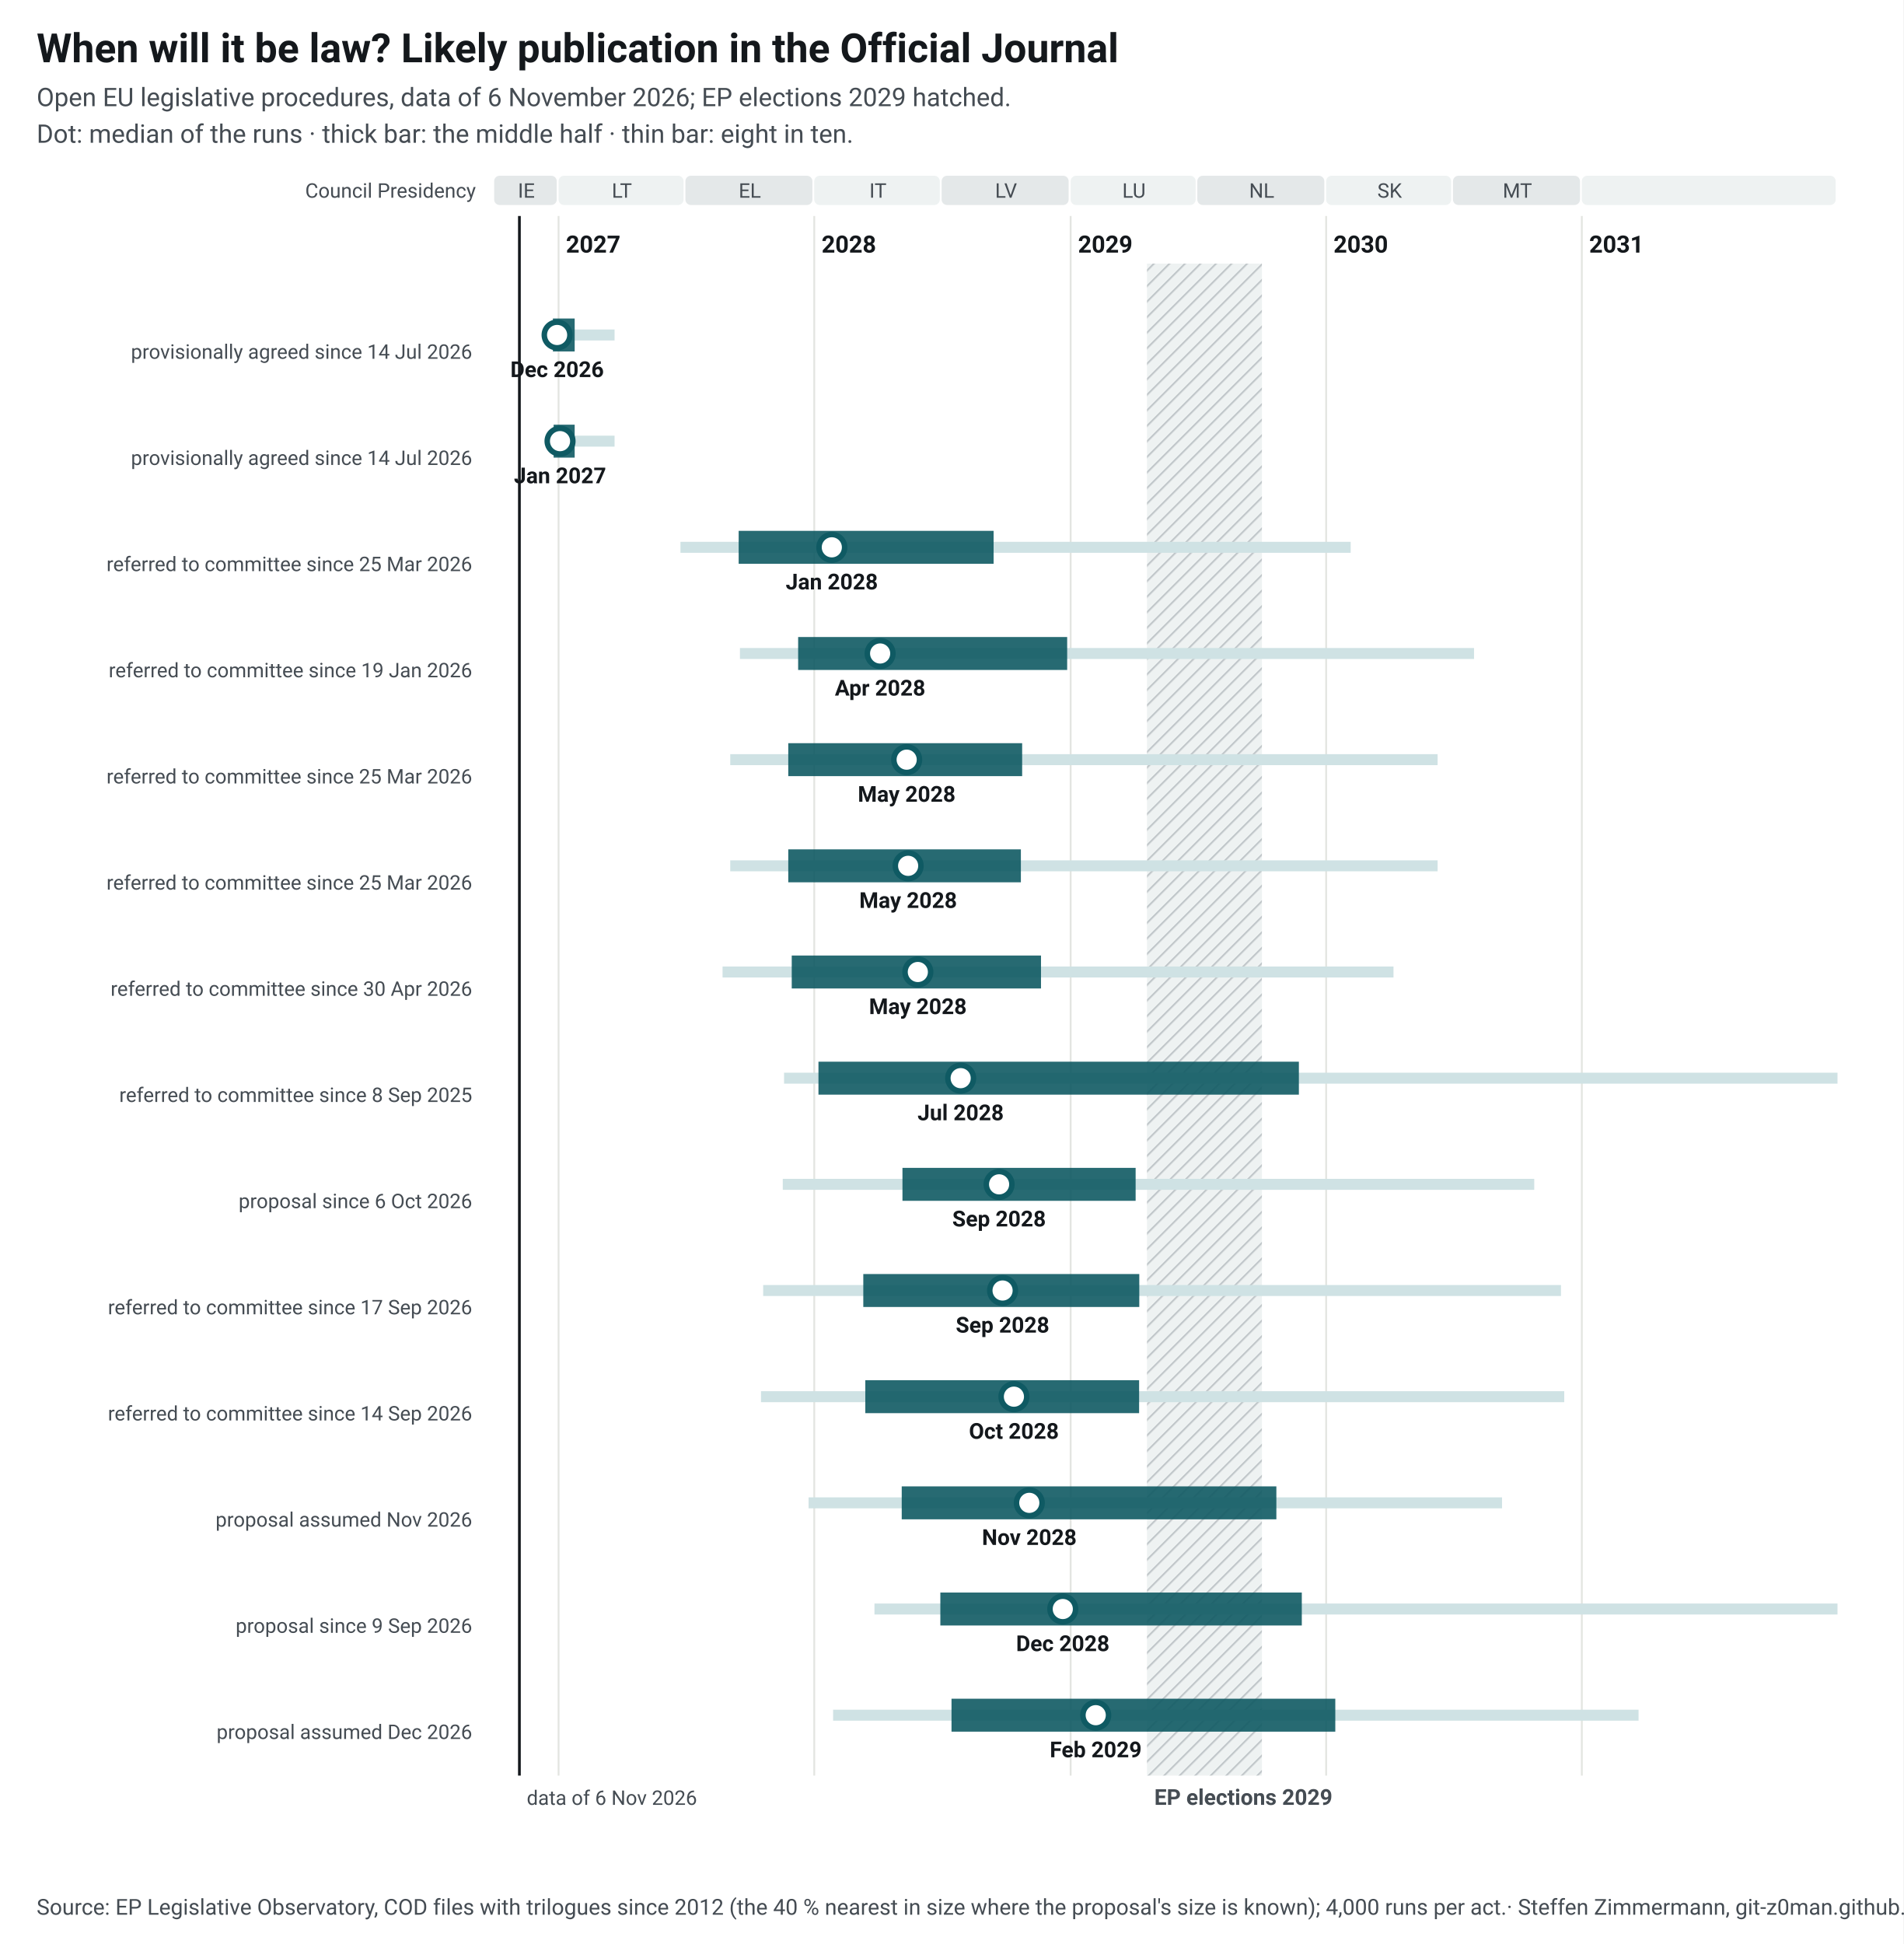
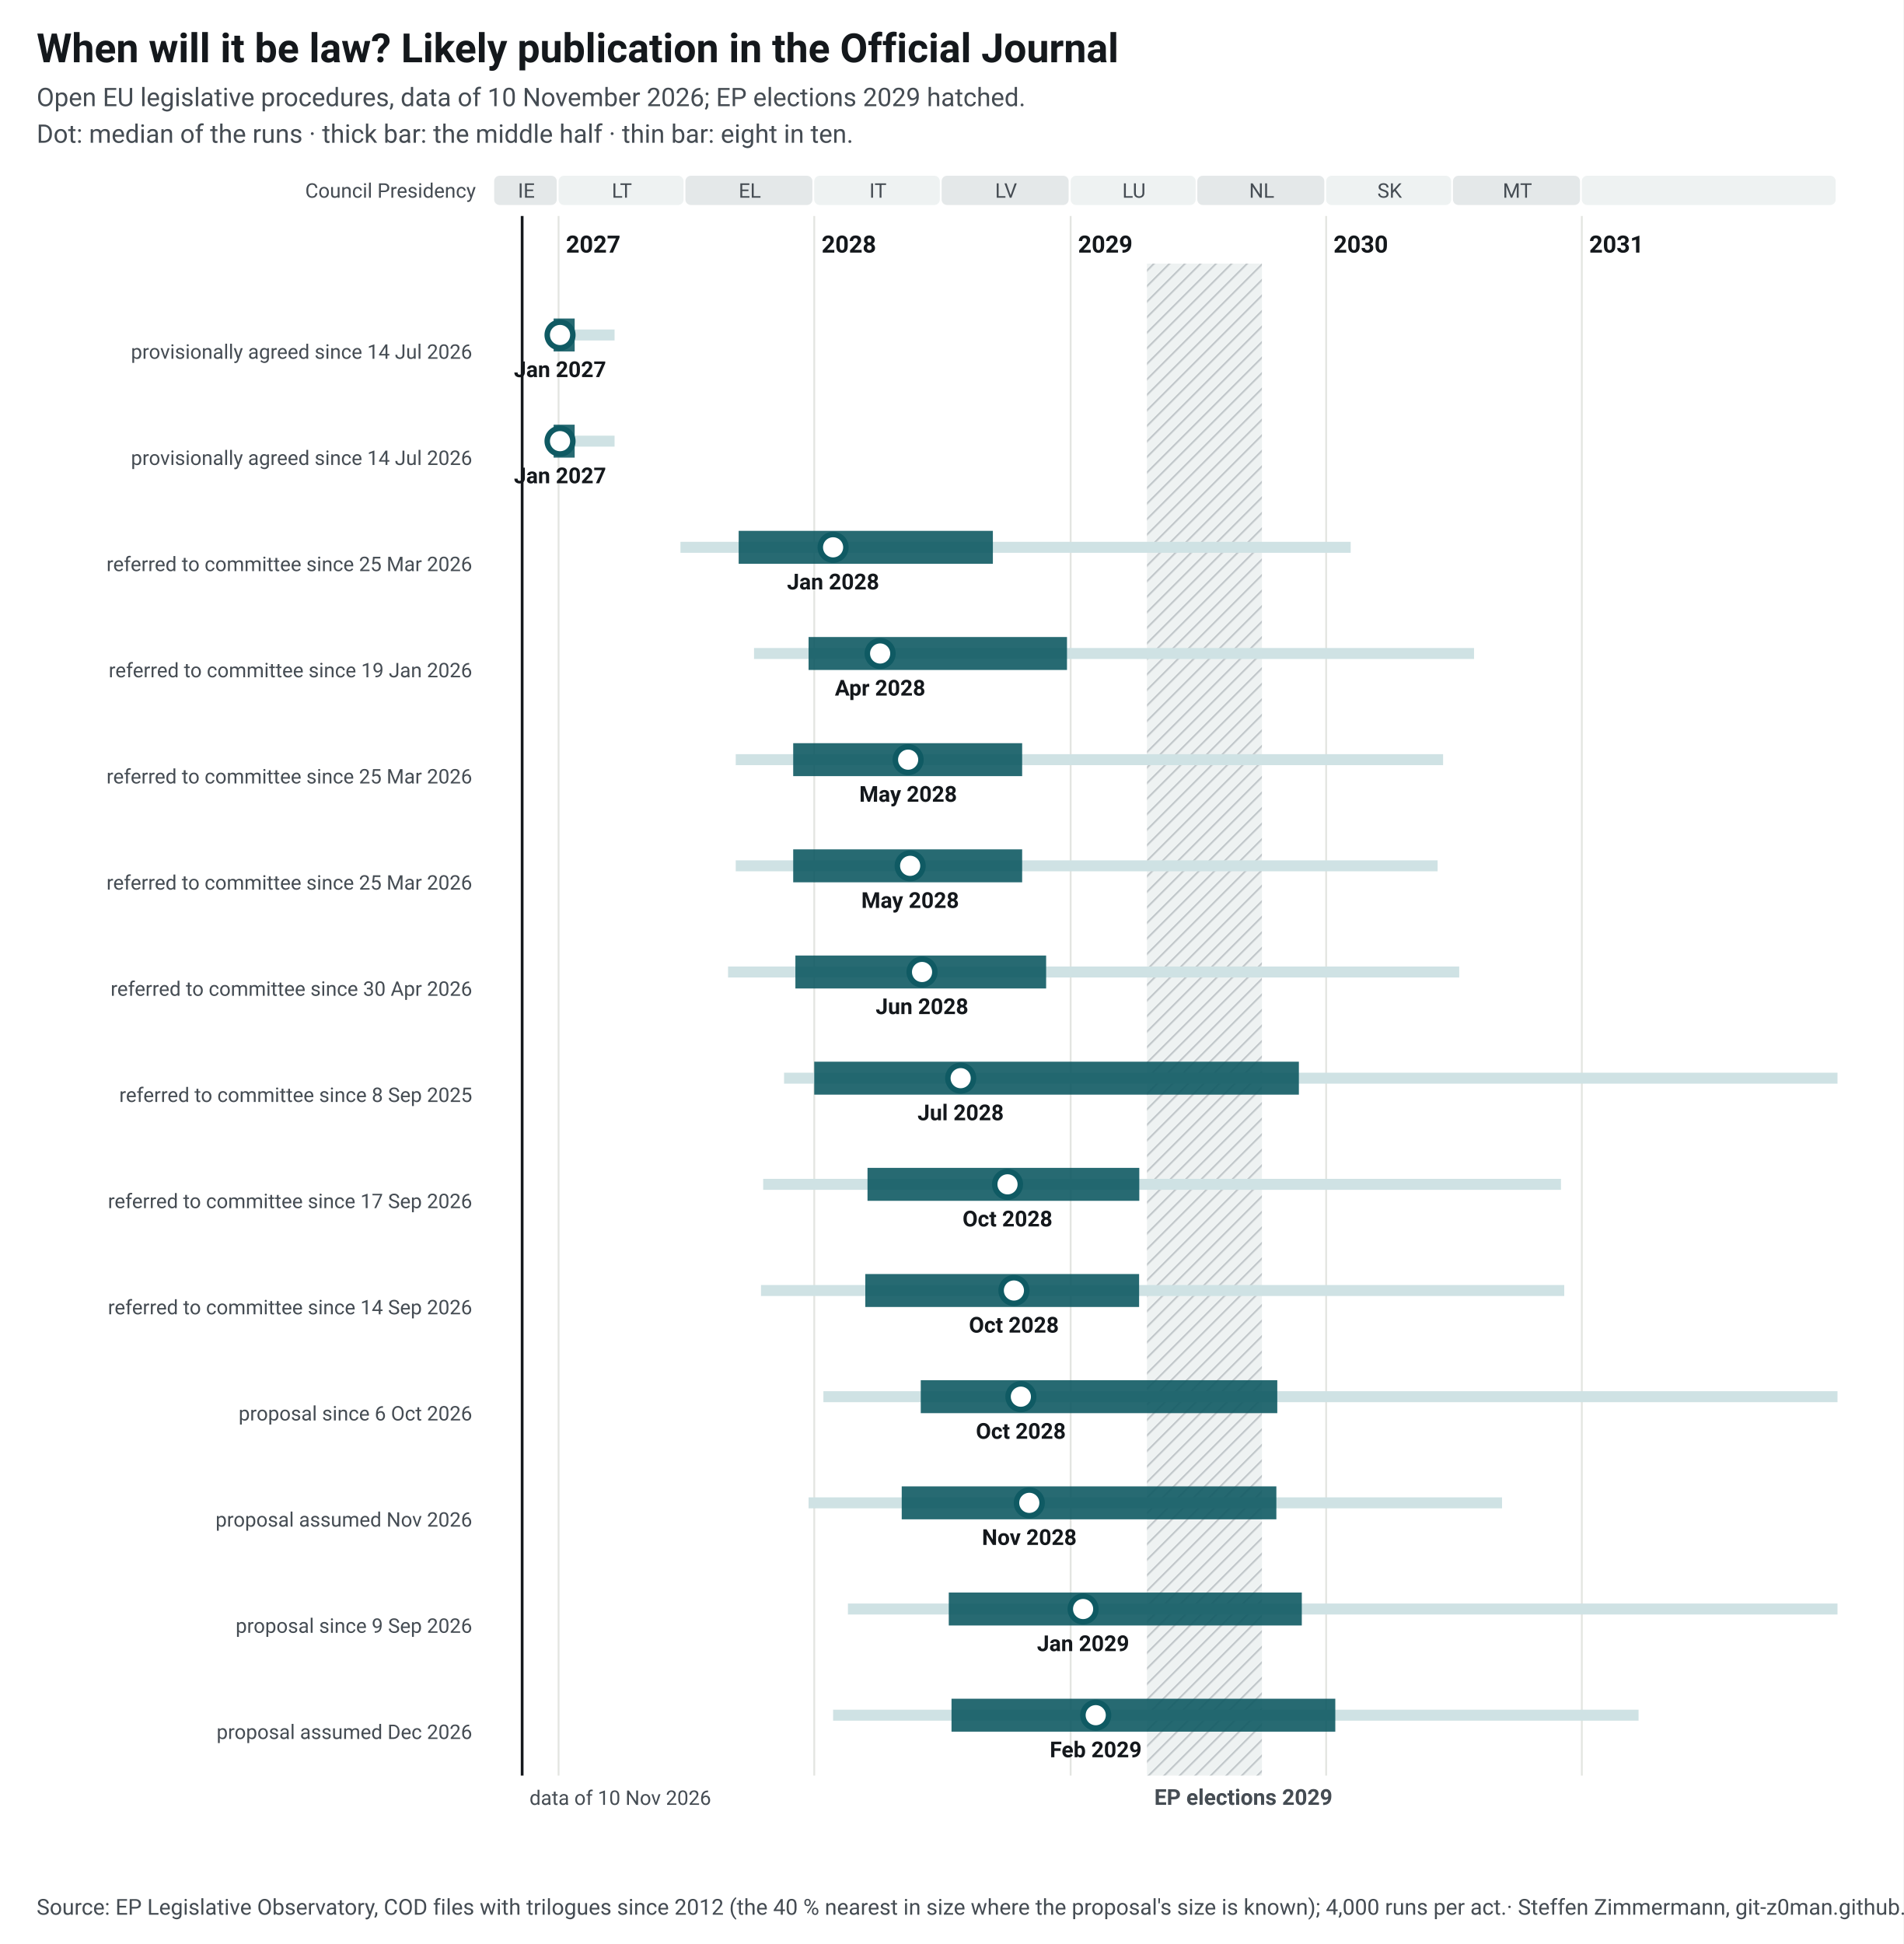
<svg xmlns="http://www.w3.org/2000/svg" width="1040" height="1062" viewBox="0 0 1040 1062" font-family="&quot;Source Sans 3&quot;, system-ui, -apple-system, Segoe UI, Roboto, Arial, sans-serif" font-size="13">
  <style>.ink{fill:#14181c}.mu{fill:#454c53}.gr{stroke:#e3e5e1;stroke-width:1}.pa{fill:#eef2f2}.pb{fill:#e4e8e9}.hb{fill:#eef2f2}.hl{stroke:#c3c9cc}.wt{fill:#454c53}.pt{fill:#14181c;paint-order:stroke;stroke:#fff;stroke-width:4px;stroke-linejoin:round}.pl{stroke:#14181c}.td{stroke:#14181c;stroke-width:1.5}.b50{fill:#0f5a63;opacity:.9}.b80{fill:#cfe2e4}.med{fill:#fff;stroke:#0f5a63}.fx{fill:#14181c}.ini{fill:#e3eeef;stroke:#6e9195;stroke-width:1}.ini80{fill:#a7b7ba}.inim{stroke:#6e9195;stroke-width:2}.c1{stroke:#0f5a63}.c2{stroke:#454c53;stroke-dasharray:7 4}a text{fill:#0f5a63}.nl-pending{fill:#0f5a63}.nl-adopted{fill:#5b646b}.nl-plan{fill:#fff;stroke:#14181c}.nl-open{fill:none;stroke:#14181c}.nl-q{fill:#14181c}.nl-row{stroke:#e3e5e1;stroke-width:.6}.nl-g-announced{fill:#f1f2f3}.nl-g-pending{fill:#e3eeef}.nl-g-adopted{fill:#eef2f2}</style>
  <rect width="1040" height="1062" fill="#fff" />
  <text x="20" y="34" font-size="22" font-weight="700" class="ink">When will it be law? Likely publication in the Official Journal</text>
-   <text x="20" y="58" font-size="14" class="mu">Open EU legislative procedures, data of 6 November 2026; EP elections 2029 hatched.</text>
+   <text x="20" y="58" font-size="14" class="mu">Open EU legislative procedures, data of 10 November 2026; EP elections 2029 hatched.</text>
  <text x="20" y="78" font-size="14" class="mu">Dot: median of the runs · thick bar: the middle half · thin bar: eight in ten.</text>
  <g transform="translate(20,92)">
    <defs>
      <pattern id="hatch-32" width="6" height="6" patternUnits="userSpaceOnUse" patternTransform="rotate(45)">
        <rect width="6" height="6" class="hb" />
        <line x1="0" y1="0" x2="0" y2="6" class="hl" stroke-width="2" />
      </pattern>
    </defs>
    <rect x="250.0" y="4" width="34.2" height="16" rx="3" class="pb" data-tip="Council Presidency: IE, Jul 2026 to Dec 2026" />
    <text x="267.6" y="16" text-anchor="middle" font-size="11" class="mu">IE</text>
    <rect x="285.2" y="4" width="68.3" height="16" rx="3" class="pa" data-tip="Council Presidency: LT, Jan 2027 to Jun 2027" />
    <text x="319.8" y="16" text-anchor="middle" font-size="11" class="mu">LT</text>
    <rect x="354.5" y="4" width="69.4" height="16" rx="3" class="pb" data-tip="Council Presidency: EL, Jul 2027 to Dec 2027" />
    <text x="389.7" y="16" text-anchor="middle" font-size="11" class="mu">EL</text>
    <rect x="424.9" y="4" width="68.6" height="16" rx="3" class="pa" data-tip="Council Presidency: IT, Jan 2028 to Jun 2028" />
    <text x="459.7" y="16" text-anchor="middle" font-size="11" class="mu">IT</text>
    <rect x="494.5" y="4" width="69.4" height="16" rx="3" class="pb" data-tip="Council Presidency: LV, Jul 2028 to Dec 2028" />
    <text x="529.7" y="16" text-anchor="middle" font-size="11" class="mu">LV</text>
    <rect x="565.0" y="4" width="68.3" height="16" rx="3" class="pa" data-tip="Council Presidency: LU, Jan 2029 to Jun 2029" />
    <text x="599.6" y="16" text-anchor="middle" font-size="11" class="mu">LU</text>
    <rect x="634.2" y="4" width="69.4" height="16" rx="3" class="pb" data-tip="Council Presidency: NL, Jul 2029 to Dec 2029" />
    <text x="669.4" y="16" text-anchor="middle" font-size="11" class="mu">NL</text>
    <rect x="704.6" y="4" width="68.3" height="16" rx="3" class="pa" data-tip="Council Presidency: SK, Jan 2030 to Jun 2030" />
    <text x="739.3" y="16" text-anchor="middle" font-size="11" class="mu">SK</text>
    <rect x="773.9" y="4" width="69.4" height="16" rx="3" class="pb" data-tip="Council Presidency: MT, Jul 2030 to Dec 2030" />
    <text x="809.1" y="16" text-anchor="middle" font-size="11" class="mu">MT</text>
    <rect x="844.3" y="4" width="138.7" height="16" rx="3" class="pa" data-tip="Council Presidency: not decided, Jan 2031 to Dec 2031" />
    <text x="914.2" y="16" text-anchor="middle" font-size="11" class="mu" />
    <line x1="285.2" y1="26" x2="285.2" y2="878" class="gr" />
    <text x="289.2" y="46" font-weight="600" class="ink">2027</text>
    <line x1="424.9" y1="26" x2="424.9" y2="878" class="gr" />
    <text x="428.9" y="46" font-weight="600" class="ink">2028</text>
    <line x1="565.0" y1="26" x2="565.0" y2="878" class="gr" />
    <text x="569.0" y="46" font-weight="600" class="ink">2029</text>
    <line x1="704.6" y1="26" x2="704.6" y2="878" class="gr" />
    <text x="708.6" y="46" font-weight="600" class="ink">2030</text>
    <line x1="844.3" y1="26" x2="844.3" y2="878" class="gr" />
    <text x="848.3" y="46" font-weight="600" class="ink">2031</text>
    <rect x="606.7" y="52" width="62.8" height="826" fill="url(#hatch-32)" data-tip="European elections 2029: Parliament does no legislative work from its last session in April until the new committees vote again in October (assumption, as in 2024; the dates are not set yet)." />
    <text x="610.7" y="894" font-size="12" font-weight="600" class="wt">EP elections 2029</text>
    <text x="240" y="16" text-anchor="end" font-size="11" class="mu">Council Presidency</text>
-     <line x1="263.8" y1="26" x2="263.8" y2="878" class="td" />
-     <text x="267.8" y="894" font-size="11" class="mu">data of 6 Nov 2026</text>
+     <line x1="265.3" y1="26" x2="265.3" y2="878" class="td" />
+     <text x="269.3" y="894" font-size="11" class="mu">data of 10 Nov 2026</text>
    <text x="238" y="88.0" text-anchor="end" font-weight="600" class="ink lnk" />
    <text x="238" y="104.0" text-anchor="end" font-size="11" class="mu">provisionally agreed since 14 Jul 2026</text>
-     <rect x="279.1" y="88.0" width="36.7" height="6" class="b80" data-tip="Omnibus IV – Digitalisation and common specifications (Directive): median Dec 2026; half of the runs Dec 2026 to Jan 2027; eight in ten Dec 2026 to Mar 2027" />
-     <rect x="282.1" y="82.0" width="11.9" height="18" class="b50" data-tip="Omnibus IV – Digitalisation and common specifications (Directive): median Dec 2026; half of the runs Dec 2026 to Jan 2027; eight in ten Dec 2026 to Mar 2027" />
-     <circle cx="284.4" cy="91.0" r="7" class="med" stroke-width="3" data-tip="Omnibus IV – Digitalisation and common specifications (Directive): median Dec 2026; half of the runs Dec 2026 to Jan 2027; eight in ten Dec 2026 to Mar 2027" />
-     <text x="284.4" y="114.0" text-anchor="middle" font-size="12" font-weight="600" class="ink">Dec 2026</text>
+     <rect x="280.2" y="88.0" width="35.6" height="6" class="b80" data-tip="Omnibus IV – Digitalisation and common specifications (Directive): median Jan 2027; half of the runs Dec 2026 to Jan 2027; eight in ten Dec 2026 to Mar 2027" />
+     <rect x="282.5" y="82.0" width="11.5" height="18" class="b50" data-tip="Omnibus IV – Digitalisation and common specifications (Directive): median Jan 2027; half of the runs Dec 2026 to Jan 2027; eight in ten Dec 2026 to Mar 2027" />
+     <circle cx="286.0" cy="91.0" r="7" class="med" stroke-width="3" data-tip="Omnibus IV – Digitalisation and common specifications (Directive): median Jan 2027; half of the runs Dec 2026 to Jan 2027; eight in ten Dec 2026 to Mar 2027" />
+     <text x="286.0" y="114.0" text-anchor="middle" font-size="12" font-weight="600" class="ink">Jan 2027</text>
    <text x="238" y="146.0" text-anchor="end" font-weight="600" class="ink lnk" />
    <text x="238" y="162.0" text-anchor="end" font-size="11" class="mu">provisionally agreed since 14 Jul 2026</text>
-     <rect x="279.1" y="146.0" width="36.7" height="6" class="b80" data-tip="Omnibus IV – Digitalisation and common specifications (Regulation): median Jan 2027; half of the runs Dec 2026 to Jan 2027; eight in ten Dec 2026 to Mar 2027" />
+     <rect x="280.2" y="146.0" width="35.6" height="6" class="b80" data-tip="Omnibus IV – Digitalisation and common specifications (Regulation): median Jan 2027; half of the runs Dec 2026 to Jan 2027; eight in ten Dec 2026 to Mar 2027" />
    <rect x="282.5" y="140.0" width="11.5" height="18" class="b50" data-tip="Omnibus IV – Digitalisation and common specifications (Regulation): median Jan 2027; half of the runs Dec 2026 to Jan 2027; eight in ten Dec 2026 to Mar 2027" />
    <circle cx="286.0" cy="149.0" r="7" class="med" stroke-width="3" data-tip="Omnibus IV – Digitalisation and common specifications (Regulation): median Jan 2027; half of the runs Dec 2026 to Jan 2027; eight in ten Dec 2026 to Mar 2027" />
    <text x="286.0" y="172.0" text-anchor="middle" font-size="12" font-weight="600" class="ink">Jan 2027</text>
    <text x="238" y="204.0" text-anchor="end" font-weight="600" class="ink lnk" />
    <text x="238" y="220.0" text-anchor="end" font-size="11" class="mu">referred to committee since 25 Mar 2026</text>
    <rect x="351.8" y="204.0" width="366.2" height="6" class="b80" data-tip="NIS-2 amendment: median Jan 2028; half of the runs Sep 2027 to Sep 2028; eight in ten Jun 2027 to Feb 2030" />
-     <rect x="383.6" y="198.0" width="139.3" height="18" class="b50" data-tip="NIS-2 amendment: median Jan 2028; half of the runs Sep 2027 to Sep 2028; eight in ten Jun 2027 to Feb 2030" />
-     <circle cx="434.5" cy="207.0" r="7" class="med" stroke-width="3" data-tip="NIS-2 amendment: median Jan 2028; half of the runs Sep 2027 to Sep 2028; eight in ten Jun 2027 to Feb 2030" />
-     <text x="434.5" y="230.0" text-anchor="middle" font-size="12" font-weight="600" class="ink">Jan 2028</text>
+     <rect x="383.6" y="198.0" width="138.9" height="18" class="b50" data-tip="NIS-2 amendment: median Jan 2028; half of the runs Sep 2027 to Sep 2028; eight in ten Jun 2027 to Feb 2030" />
+     <circle cx="435.2" cy="207.0" r="7" class="med" stroke-width="3" data-tip="NIS-2 amendment: median Jan 2028; half of the runs Sep 2027 to Sep 2028; eight in ten Jun 2027 to Feb 2030" />
+     <text x="435.2" y="230.0" text-anchor="middle" font-size="12" font-weight="600" class="ink">Jan 2028</text>
    <text x="238" y="262.0" text-anchor="end" font-weight="600" class="ink lnk" />
    <text x="238" y="278.0" text-anchor="end" font-size="11" class="mu">referred to committee since 19 Jan 2026</text>
-     <rect x="384.3" y="262.0" width="401.1" height="6" class="b80" data-tip="Digital Omnibus: median Apr 2028; half of the runs Dec 2027 to Dec 2028; eight in ten Sep 2027 to Jul 2030" />
-     <rect x="416.1" y="256.0" width="147.0" height="18" class="b50" data-tip="Digital Omnibus: median Apr 2028; half of the runs Dec 2027 to Dec 2028; eight in ten Sep 2027 to Jul 2030" />
-     <circle cx="460.9" cy="265.0" r="7" class="med" stroke-width="3" data-tip="Digital Omnibus: median Apr 2028; half of the runs Dec 2027 to Dec 2028; eight in ten Sep 2027 to Jul 2030" />
+     <rect x="392.0" y="262.0" width="393.4" height="6" class="b80" data-tip="Digital Omnibus: median Apr 2028; half of the runs Dec 2027 to Dec 2028; eight in ten Oct 2027 to Jul 2030" />
+     <rect x="421.8" y="256.0" width="141.2" height="18" class="b50" data-tip="Digital Omnibus: median Apr 2028; half of the runs Dec 2027 to Dec 2028; eight in ten Oct 2027 to Jul 2030" />
+     <circle cx="460.9" cy="265.0" r="7" class="med" stroke-width="3" data-tip="Digital Omnibus: median Apr 2028; half of the runs Dec 2027 to Dec 2028; eight in ten Oct 2027 to Jul 2030" />
    <text x="460.9" y="288.0" text-anchor="middle" font-size="12" font-weight="600" class="ink">Apr 2028</text>
    <text x="238" y="320.0" text-anchor="end" font-weight="600" class="ink lnk" />
    <text x="238" y="336.0" text-anchor="end" font-size="11" class="mu">referred to committee since 25 Mar 2026</text>
-     <rect x="379.0" y="320.0" width="386.5" height="6" class="b80" data-tip="Cybersecurity Act 2: median May 2028; half of the runs Nov 2027 to Oct 2028; eight in ten Sep 2027 to Jun 2030" />
-     <rect x="410.7" y="314.0" width="127.8" height="18" class="b50" data-tip="Cybersecurity Act 2: median May 2028; half of the runs Nov 2027 to Oct 2028; eight in ten Sep 2027 to Jun 2030" />
-     <circle cx="475.4" cy="323.0" r="7" class="med" stroke-width="3" data-tip="Cybersecurity Act 2: median May 2028; half of the runs Nov 2027 to Oct 2028; eight in ten Sep 2027 to Jun 2030" />
-     <text x="475.4" y="346.0" text-anchor="middle" font-size="12" font-weight="600" class="ink">May 2028</text>
+     <rect x="382.0" y="320.0" width="386.5" height="6" class="b80" data-tip="MDR/IVDR simplification: median May 2028; half of the runs Dec 2027 to Oct 2028; eight in ten Sep 2027 to Jun 2030" />
+     <rect x="413.4" y="314.0" width="125.1" height="18" class="b50" data-tip="MDR/IVDR simplification: median May 2028; half of the runs Dec 2027 to Oct 2028; eight in ten Sep 2027 to Jun 2030" />
+     <circle cx="476.2" cy="323.0" r="7" class="med" stroke-width="3" data-tip="MDR/IVDR simplification: median May 2028; half of the runs Dec 2027 to Oct 2028; eight in ten Sep 2027 to Jun 2030" />
+     <text x="476.2" y="346.0" text-anchor="middle" font-size="12" font-weight="600" class="ink">May 2028</text>
    <text x="238" y="378.0" text-anchor="end" font-weight="600" class="ink lnk" />
    <text x="238" y="394.0" text-anchor="end" font-size="11" class="mu">referred to committee since 25 Mar 2026</text>
-     <rect x="379.0" y="378.0" width="386.5" height="6" class="b80" data-tip="MDR/IVDR simplification: median May 2028; half of the runs Nov 2027 to Oct 2028; eight in ten Sep 2027 to Jun 2030" />
-     <rect x="410.7" y="372.0" width="127.1" height="18" class="b50" data-tip="MDR/IVDR simplification: median May 2028; half of the runs Nov 2027 to Oct 2028; eight in ten Sep 2027 to Jun 2030" />
-     <circle cx="476.2" cy="381.0" r="7" class="med" stroke-width="3" data-tip="MDR/IVDR simplification: median May 2028; half of the runs Nov 2027 to Oct 2028; eight in ten Sep 2027 to Jun 2030" />
-     <text x="476.2" y="404.0" text-anchor="middle" font-size="12" font-weight="600" class="ink">May 2028</text>
+     <rect x="382.0" y="378.0" width="383.5" height="6" class="b80" data-tip="Cybersecurity Act 2: median May 2028; half of the runs Dec 2027 to Oct 2028; eight in ten Sep 2027 to Jun 2030" />
+     <rect x="413.4" y="372.0" width="125.1" height="18" class="b50" data-tip="Cybersecurity Act 2: median May 2028; half of the runs Dec 2027 to Oct 2028; eight in ten Sep 2027 to Jun 2030" />
+     <circle cx="477.3" cy="381.0" r="7" class="med" stroke-width="3" data-tip="Cybersecurity Act 2: median May 2028; half of the runs Dec 2027 to Oct 2028; eight in ten Sep 2027 to Jun 2030" />
+     <text x="477.3" y="404.0" text-anchor="middle" font-size="12" font-weight="600" class="ink">May 2028</text>
    <text x="238" y="436.0" text-anchor="end" font-weight="600" class="ink lnk" />
    <text x="238" y="452.0" text-anchor="end" font-size="11" class="mu">referred to committee since 30 Apr 2026</text>
-     <rect x="374.8" y="436.0" width="366.6" height="6" class="b80" data-tip="Industrial Accelerator Act: median May 2028; half of the runs Nov 2027 to Nov 2028; eight in ten Aug 2027 to Apr 2030" />
-     <rect x="412.6" y="430.0" width="136.2" height="18" class="b50" data-tip="Industrial Accelerator Act: median May 2028; half of the runs Nov 2027 to Nov 2028; eight in ten Aug 2027 to Apr 2030" />
-     <circle cx="481.5" cy="439.0" r="7" class="med" stroke-width="3" data-tip="Industrial Accelerator Act: median May 2028; half of the runs Nov 2027 to Nov 2028; eight in ten Aug 2027 to Apr 2030" />
-     <text x="481.5" y="462.0" text-anchor="middle" font-size="12" font-weight="600" class="ink">May 2028</text>
+     <rect x="377.8" y="436.0" width="399.5" height="6" class="b80" data-tip="Industrial Accelerator Act: median Jun 2028; half of the runs Dec 2027 to Nov 2028; eight in ten Aug 2027 to Jul 2030" />
+     <rect x="414.6" y="430.0" width="137.0" height="18" class="b50" data-tip="Industrial Accelerator Act: median Jun 2028; half of the runs Dec 2027 to Nov 2028; eight in ten Aug 2027 to Jul 2030" />
+     <circle cx="483.8" cy="439.0" r="7" class="med" stroke-width="3" data-tip="Industrial Accelerator Act: median Jun 2028; half of the runs Dec 2027 to Nov 2028; eight in ten Aug 2027 to Jul 2030" />
+     <text x="483.8" y="462.0" text-anchor="middle" font-size="12" font-weight="600" class="ink">Jun 2028</text>
    <text x="238" y="494.0" text-anchor="end" font-weight="600" class="ink lnk" />
    <text x="238" y="510.0" text-anchor="end" font-size="11" class="mu">referred to committee since 8 Sep 2025</text>
    <rect x="408.4" y="494.0" width="575.6" height="6" class="b80" data-tip="EU Space Act: median Jul 2028; half of the runs Jan 2028 to Nov 2029; eight in ten Nov 2027 to Apr 2033" />
-     <rect x="427.2" y="488.0" width="262.5" height="18" class="b50" data-tip="EU Space Act: median Jul 2028; half of the runs Jan 2028 to Nov 2029; eight in ten Nov 2027 to Apr 2033" />
+     <rect x="424.9" y="488.0" width="264.8" height="18" class="b50" data-tip="EU Space Act: median Jul 2028; half of the runs Jan 2028 to Nov 2029; eight in ten Nov 2027 to Apr 2033" />
    <circle cx="504.9" cy="497.0" r="7" class="med" stroke-width="3" data-tip="EU Space Act: median Jul 2028; half of the runs Jan 2028 to Nov 2029; eight in ten Nov 2027 to Apr 2033" />
    <text x="504.9" y="520.0" text-anchor="middle" font-size="12" font-weight="600" class="ink">Jul 2028</text>
    <text x="238" y="552.0" text-anchor="end" font-weight="600" class="ink lnk" />
-     <text x="238" y="568.0" text-anchor="end" font-size="11" class="mu">proposal since 6 Oct 2026</text>
-     <rect x="407.7" y="552.0" width="410.6" height="6" class="b80" data-tip="New Standardisation Regulation: median Sep 2028; half of the runs May 2028 to Apr 2029; eight in ten Nov 2027 to Oct 2030" />
-     <rect x="473.1" y="546.0" width="127.4" height="18" class="b50" data-tip="New Standardisation Regulation: median Sep 2028; half of the runs May 2028 to Apr 2029; eight in ten Nov 2027 to Oct 2030" />
-     <circle cx="525.9" cy="555.0" r="7" class="med" stroke-width="3" data-tip="New Standardisation Regulation: median Sep 2028; half of the runs May 2028 to Apr 2029; eight in ten Nov 2027 to Oct 2030" />
-     <text x="525.9" y="578.0" text-anchor="middle" font-size="12" font-weight="600" class="ink">Sep 2028</text>
+     <text x="238" y="568.0" text-anchor="end" font-size="11" class="mu">referred to committee since 17 Sep 2026</text>
+     <rect x="397.0" y="552.0" width="435.9" height="6" class="b80" data-tip="Cloud and AI Development Act: median Oct 2028; half of the runs Mar 2028 to Apr 2029; eight in ten Oct 2027 to Dec 2030" />
+     <rect x="454.0" y="546.0" width="148.5" height="18" class="b50" data-tip="Cloud and AI Development Act: median Oct 2028; half of the runs Mar 2028 to Apr 2029; eight in ten Oct 2027 to Dec 2030" />
+     <circle cx="530.5" cy="555.0" r="7" class="med" stroke-width="3" data-tip="Cloud and AI Development Act: median Oct 2028; half of the runs Mar 2028 to Apr 2029; eight in ten Oct 2027 to Dec 2030" />
+     <text x="530.5" y="578.0" text-anchor="middle" font-size="12" font-weight="600" class="ink">Oct 2028</text>
    <text x="238" y="610.0" text-anchor="end" font-weight="600" class="ink lnk" />
-     <text x="238" y="626.0" text-anchor="end" font-size="11" class="mu">referred to committee since 17 Sep 2026</text>
-     <rect x="397.0" y="610.0" width="435.9" height="6" class="b80" data-tip="Cloud and AI Development Act: median Sep 2028; half of the runs Mar 2028 to Apr 2029; eight in ten Oct 2027 to Dec 2030" />
-     <rect x="451.7" y="604.0" width="150.8" height="18" class="b50" data-tip="Cloud and AI Development Act: median Sep 2028; half of the runs Mar 2028 to Apr 2029; eight in ten Oct 2027 to Dec 2030" />
-     <circle cx="527.8" cy="613.0" r="7" class="med" stroke-width="3" data-tip="Cloud and AI Development Act: median Sep 2028; half of the runs Mar 2028 to Apr 2029; eight in ten Oct 2027 to Dec 2030" />
-     <text x="527.8" y="636.0" text-anchor="middle" font-size="12" font-weight="600" class="ink">Sep 2028</text>
+     <text x="238" y="626.0" text-anchor="end" font-size="11" class="mu">referred to committee since 14 Sep 2026</text>
+     <rect x="395.8" y="610.0" width="438.9" height="6" class="b80" data-tip="Chips Act 2.0: median Oct 2028; half of the runs Mar 2028 to Apr 2029; eight in ten Oct 2027 to Dec 2030" />
+     <rect x="452.8" y="604.0" width="149.6" height="18" class="b50" data-tip="Chips Act 2.0: median Oct 2028; half of the runs Mar 2028 to Apr 2029; eight in ten Oct 2027 to Dec 2030" />
+     <circle cx="534.0" cy="613.0" r="7" class="med" stroke-width="3" data-tip="Chips Act 2.0: median Oct 2028; half of the runs Mar 2028 to Apr 2029; eight in ten Oct 2027 to Dec 2030" />
+     <text x="534.0" y="636.0" text-anchor="middle" font-size="12" font-weight="600" class="ink">Oct 2028</text>
    <text x="238" y="668.0" text-anchor="end" font-weight="600" class="ink lnk" />
-     <text x="238" y="684.0" text-anchor="end" font-size="11" class="mu">referred to committee since 14 Sep 2026</text>
-     <rect x="395.8" y="668.0" width="438.9" height="6" class="b80" data-tip="Chips Act 2.0: median Oct 2028; half of the runs Mar 2028 to Apr 2029; eight in ten Oct 2027 to Dec 2030" />
-     <rect x="452.8" y="662.0" width="149.6" height="18" class="b50" data-tip="Chips Act 2.0: median Oct 2028; half of the runs Mar 2028 to Apr 2029; eight in ten Oct 2027 to Dec 2030" />
-     <circle cx="534.0" cy="671.0" r="7" class="med" stroke-width="3" data-tip="Chips Act 2.0: median Oct 2028; half of the runs Mar 2028 to Apr 2029; eight in ten Oct 2027 to Dec 2030" />
-     <text x="534.0" y="694.0" text-anchor="middle" font-size="12" font-weight="600" class="ink">Oct 2028</text>
+     <text x="238" y="684.0" text-anchor="end" font-size="11" class="mu">proposal since 6 Oct 2026</text>
+     <rect x="429.9" y="668.0" width="554.1" height="6" class="b80" data-tip="New Standardisation Regulation: median Oct 2028; half of the runs Jun 2028 to Oct 2029; eight in ten Jan 2028 to Jan 2032" />
+     <rect x="483.1" y="662.0" width="194.8" height="18" class="b50" data-tip="New Standardisation Regulation: median Oct 2028; half of the runs Jun 2028 to Oct 2029; eight in ten Jan 2028 to Jan 2032" />
+     <circle cx="537.8" cy="671.0" r="7" class="med" stroke-width="3" data-tip="New Standardisation Regulation: median Oct 2028; half of the runs Jun 2028 to Oct 2029; eight in ten Jan 2028 to Jan 2032" />
+     <text x="537.8" y="694.0" text-anchor="middle" font-size="12" font-weight="600" class="ink">Oct 2028</text>
    <text x="238" y="726.0" text-anchor="end" font-weight="600" class="ink lnk" />
    <text x="238" y="742.0" text-anchor="end" font-size="11" class="mu">proposal assumed Nov 2026</text>
    <rect x="421.8" y="726.0" width="378.9" height="6" class="b80" data-tip="Quantum Act: median Nov 2028; half of the runs May 2028 to Oct 2029; eight in ten Dec 2027 to Sep 2030" />
    <rect x="472.7" y="720.0" width="204.7" height="18" class="b50" data-tip="Quantum Act: median Nov 2028; half of the runs May 2028 to Oct 2029; eight in ten Dec 2027 to Sep 2030" />
    <circle cx="542.4" cy="729.0" r="7" class="med" stroke-width="3" data-tip="Quantum Act: median Nov 2028; half of the runs May 2028 to Oct 2029; eight in ten Dec 2027 to Sep 2030" />
    <text x="542.4" y="752.0" text-anchor="middle" font-size="12" font-weight="600" class="ink">Nov 2028</text>
    <text x="238" y="784.0" text-anchor="end" font-weight="600" class="ink lnk" />
    <text x="238" y="800.0" text-anchor="end" font-size="11" class="mu">proposal since 9 Sep 2026</text>
-     <rect x="457.8" y="784.0" width="526.2" height="6" class="b80" data-tip="Public Procurement Act: median Dec 2028; half of the runs Jun 2028 to Nov 2029; eight in ten Mar 2028 to Jun 2034" />
-     <rect x="493.8" y="778.0" width="197.5" height="18" class="b50" data-tip="Public Procurement Act: median Dec 2028; half of the runs Jun 2028 to Nov 2029; eight in ten Mar 2028 to Jun 2034" />
-     <circle cx="560.7" cy="787.0" r="7" class="med" stroke-width="3" data-tip="Public Procurement Act: median Dec 2028; half of the runs Jun 2028 to Nov 2029; eight in ten Mar 2028 to Jun 2034" />
-     <text x="560.7" y="810.0" text-anchor="middle" font-size="12" font-weight="600" class="ink">Dec 2028</text>
+     <rect x="443.3" y="784.0" width="540.7" height="6" class="b80" data-tip="Public Procurement Act: median Jan 2029; half of the runs Jul 2028 to Nov 2029; eight in ten Feb 2028 to May 2032" />
+     <rect x="498.4" y="778.0" width="192.9" height="18" class="b50" data-tip="Public Procurement Act: median Jan 2029; half of the runs Jul 2028 to Nov 2029; eight in ten Feb 2028 to May 2032" />
+     <circle cx="571.8" cy="787.0" r="7" class="med" stroke-width="3" data-tip="Public Procurement Act: median Jan 2029; half of the runs Jul 2028 to Nov 2029; eight in ten Feb 2028 to May 2032" />
+     <text x="571.8" y="810.0" text-anchor="middle" font-size="12" font-weight="600" class="ink">Jan 2029</text>
    <text x="238" y="842.0" text-anchor="end" font-weight="600" class="ink lnk" />
    <text x="238" y="858.0" text-anchor="end" font-size="11" class="mu">proposal assumed Dec 2026</text>
    <rect x="435.2" y="842.0" width="440.1" height="6" class="b80" data-tip="European Product Act: median Feb 2029; half of the runs Jul 2028 to Jan 2030; eight in ten Jan 2028 to Mar 2031" />
    <rect x="499.9" y="836.0" width="209.7" height="18" class="b50" data-tip="European Product Act: median Feb 2029; half of the runs Jul 2028 to Jan 2030; eight in ten Jan 2028 to Mar 2031" />
    <circle cx="578.7" cy="845.0" r="7" class="med" stroke-width="3" data-tip="European Product Act: median Feb 2029; half of the runs Jul 2028 to Jan 2030; eight in ten Jan 2028 to Mar 2031" />
    <text x="578.7" y="868.0" text-anchor="middle" font-size="12" font-weight="600" class="ink">Feb 2029</text>
  </g>
  <text x="20" y="1046" font-size="12" class="mu">Source: EP Legislative Observatory, COD files with trilogues since 2012 (the 40 % nearest in size where the proposal's size is known); 4,000 runs per act.<tspan> · Steffen Zimmermann, git-z0man.github.io/eu-regulation-timeline, CC BY 4.0</tspan>
  </text>
</svg>
